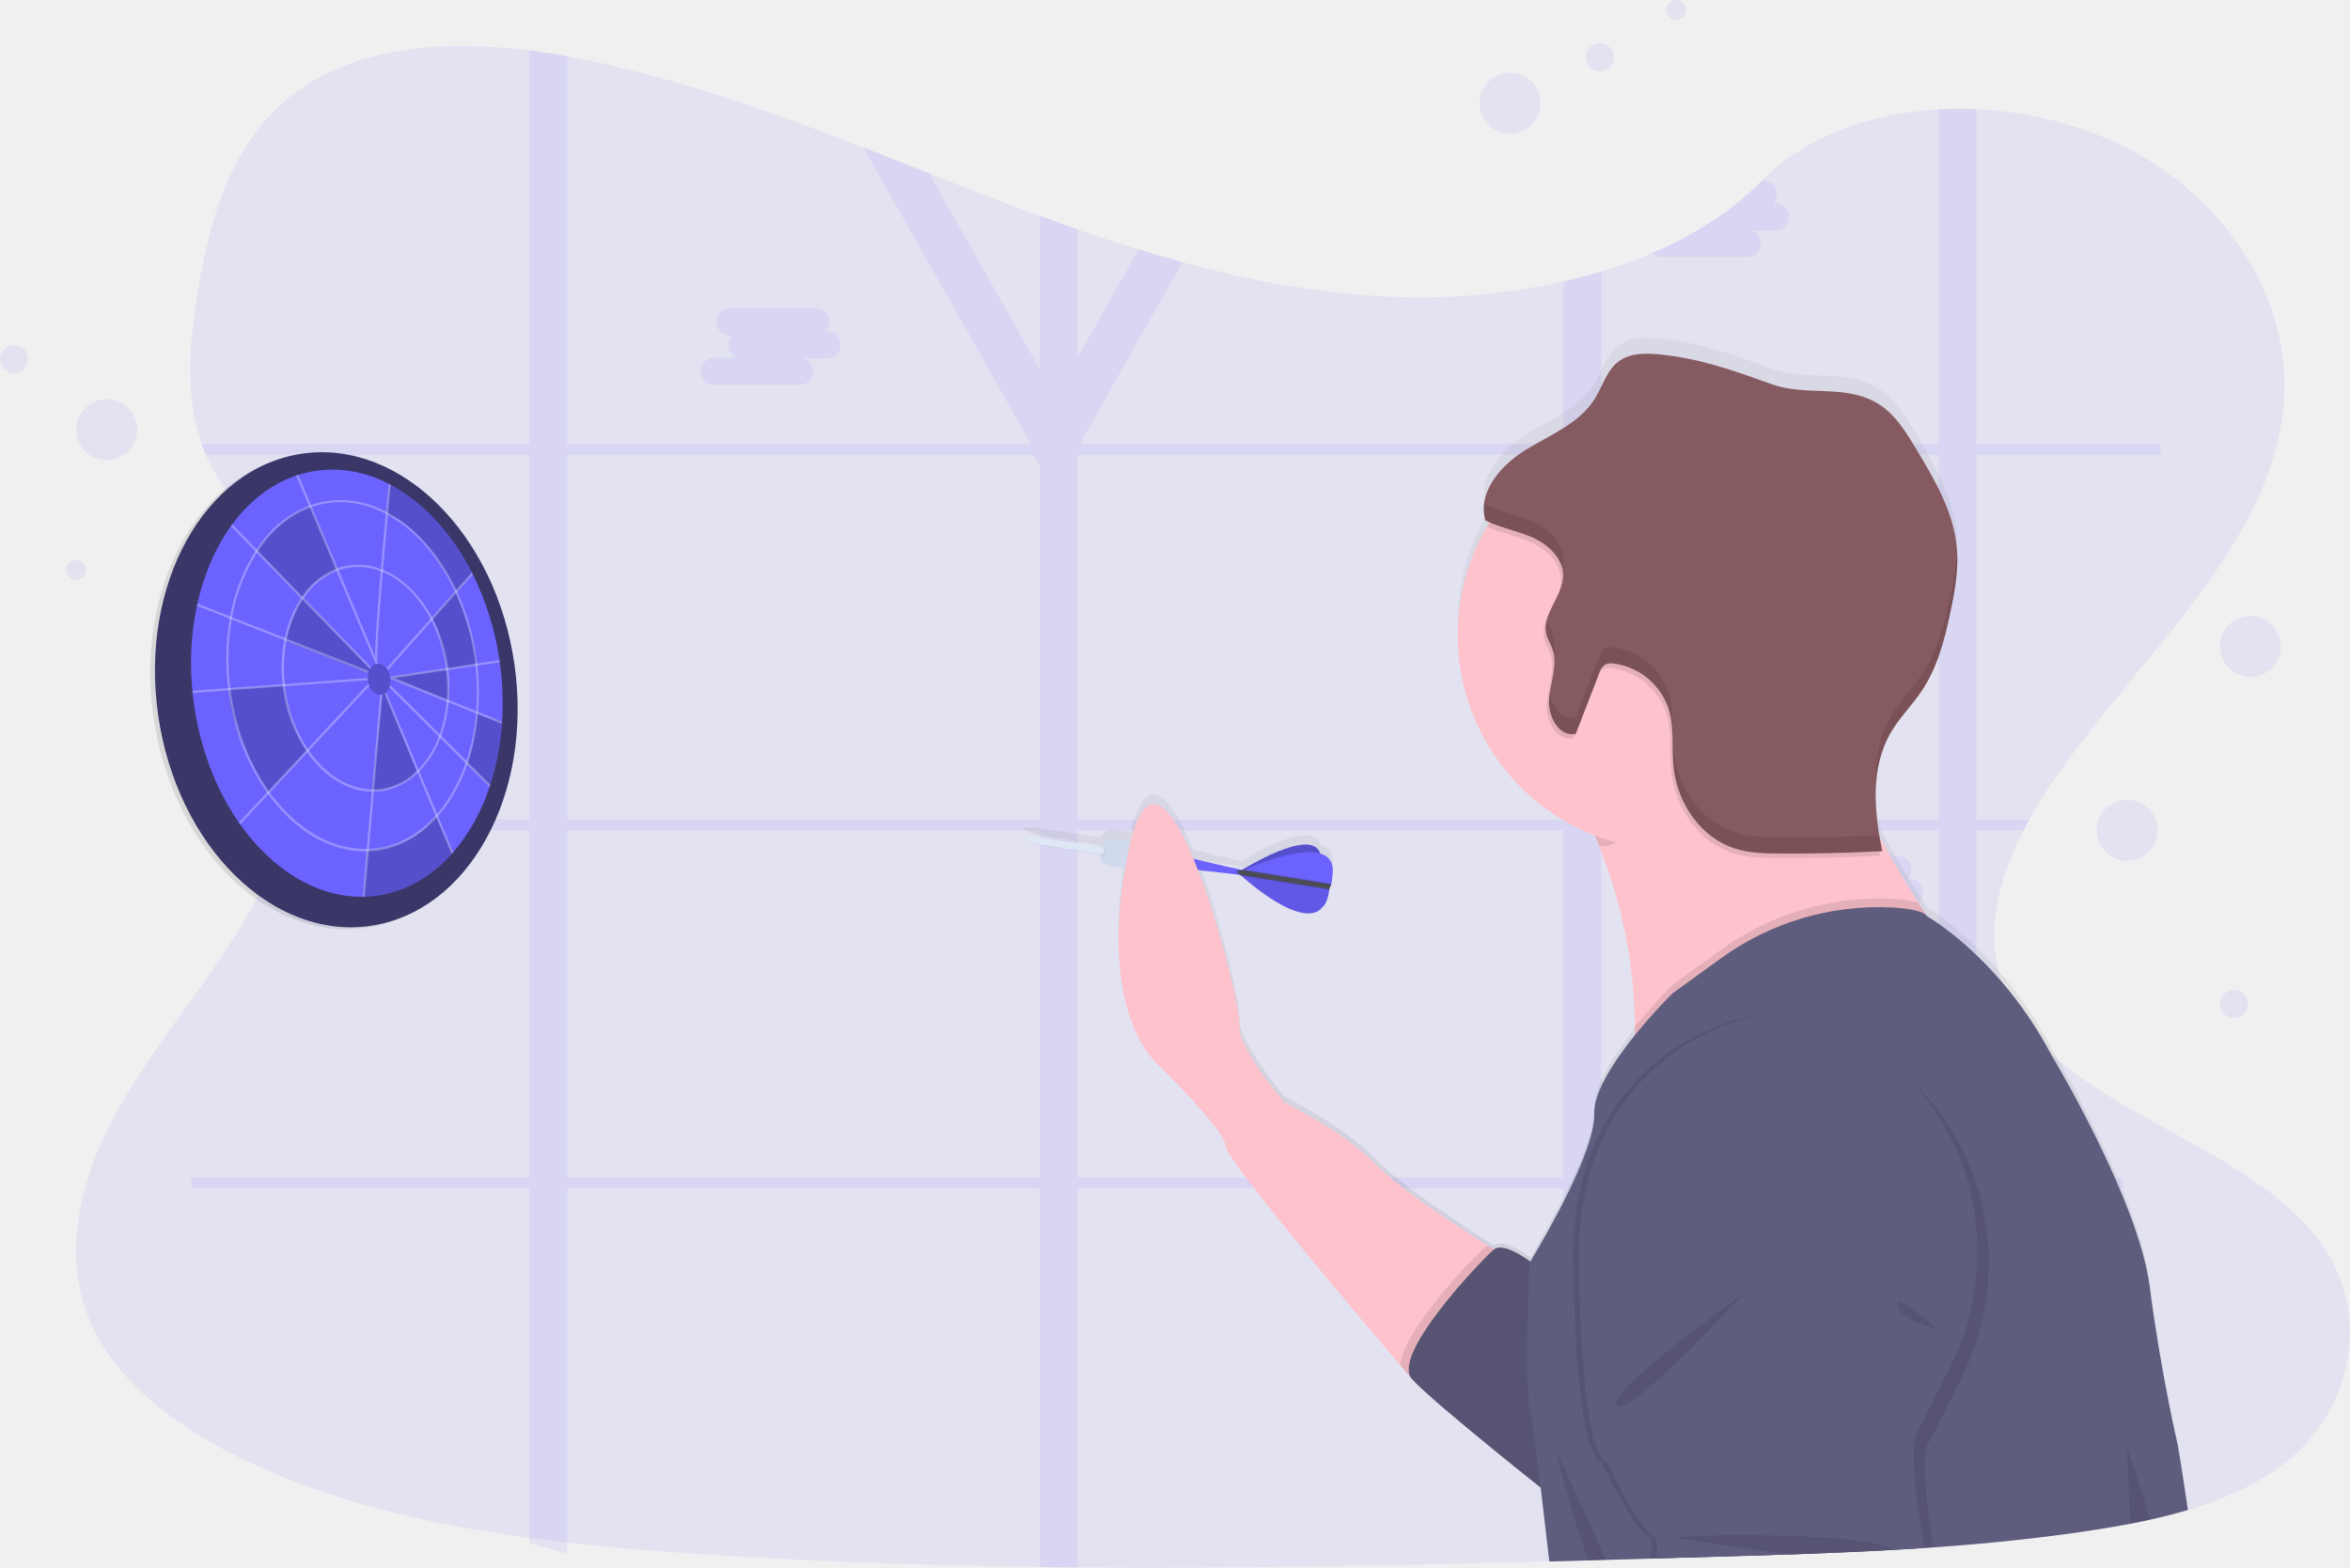
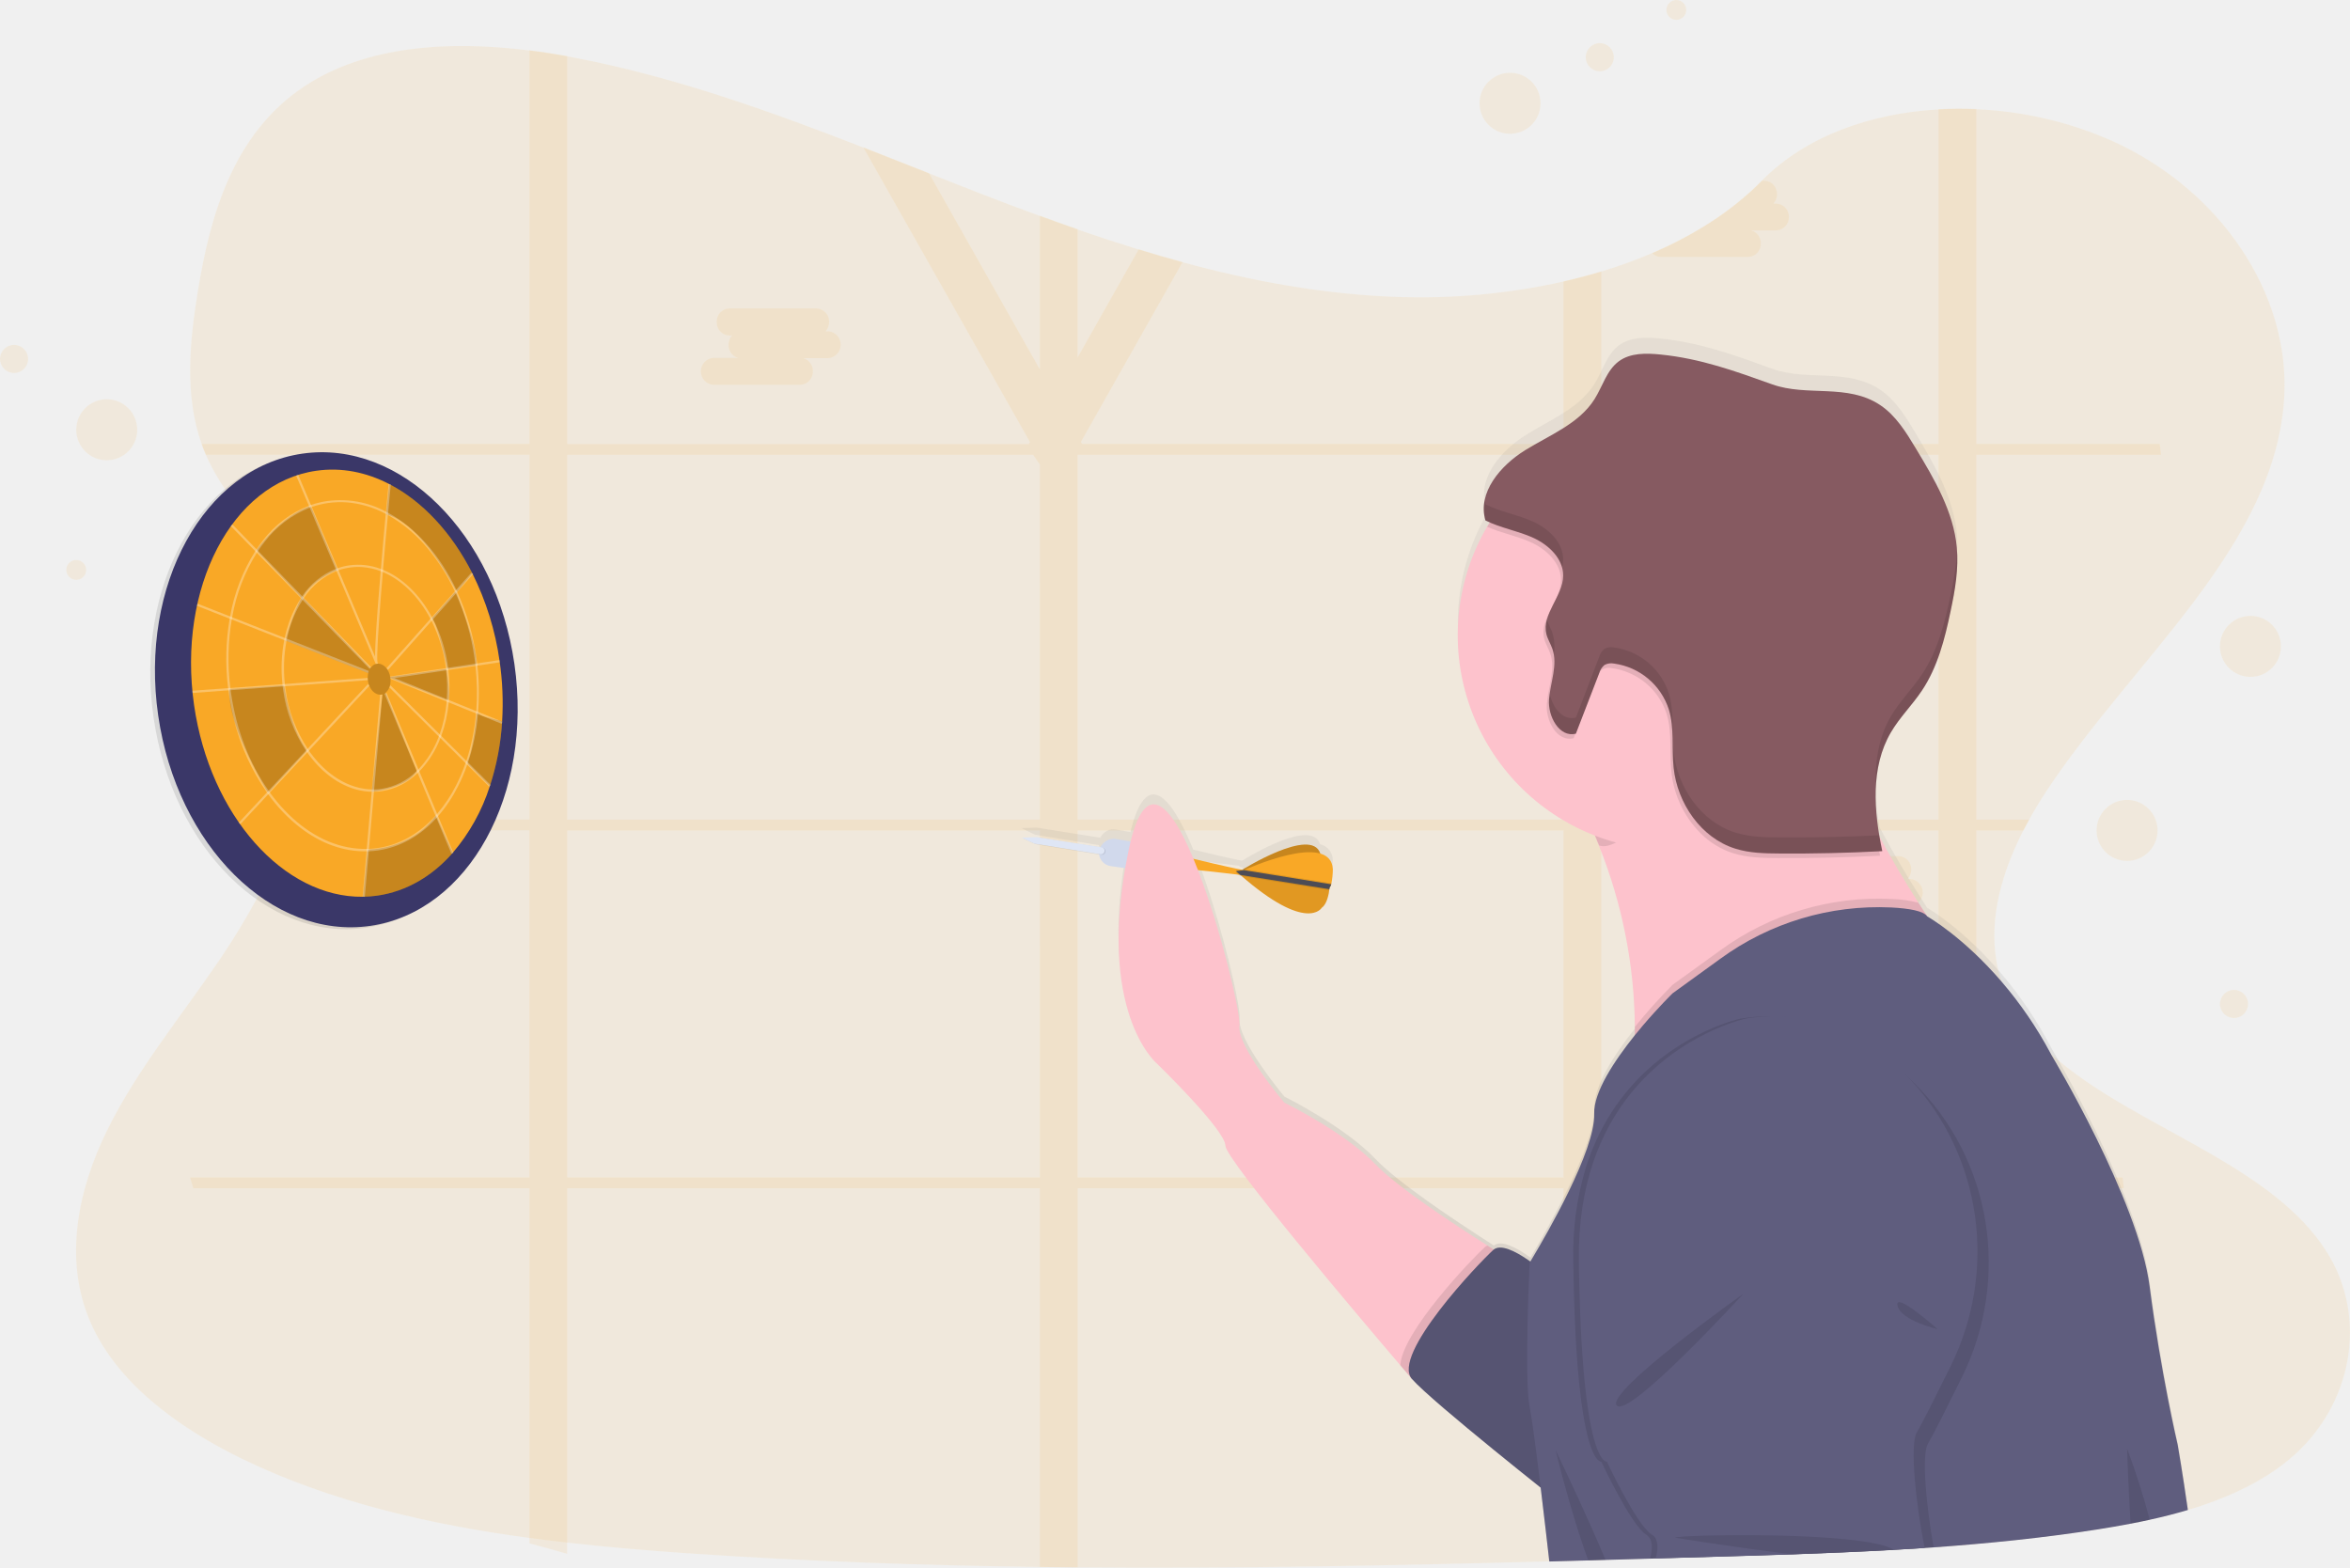
<svg xmlns="http://www.w3.org/2000/svg" id="5b47b5ee-1e8e-415c-b0a6-55d807c2d849" data-name="Layer 1" width="1043.39" height="696.02" viewBox="0 0 1043.39 696.02">
  <defs>
    <linearGradient id="4cef746e-0e8f-4707-9de6-a2d9a59d3521" x1="790.81" y1="795.21" x2="790.81" y2="252" gradientUnits="userSpaceOnUse">
      <stop offset="0" stop-color="gray" stop-opacity="0.25" />
      <stop offset="0.54" stop-color="gray" stop-opacity="0.12" />
      <stop offset="1" stop-color="gray" stop-opacity="0.1" />
    </linearGradient>
  </defs>
-   <path d="M1094.67,749.94c-11,9.12-24.28,15.62-38.62,20.43q-3.13,1.07-6.35,2c-5.54,1.65-11.21,3.08-16.93,4.33-2.82.63-5.66,1.21-8.5,1.75-4.83.93-9.68,1.76-14.5,2.52-17.89,2.81-35.9,4.89-54,6.47q-8.37.74-16.75,1.33l-2.23.16-4,.27-2.46.16c-3.74.25-7.48.47-11.21.68-14.95.84-29.92,1.45-44.89,2-11,.38-21.89.7-32.83,1l-22.25.65-5.75.17-2.52.07q-9.88.3-19.78.57l-1.86.05-5.8.17-11,.3-3.28.09-3,.08c-69.83,1.88-139.71,3.25-209.5,2.66q-8.38-.06-16.75-.18c-51.82-.67-103.58-2.48-155.25-6-18.16-1.24-36.44-2.74-54.62-4.81q-8.4-.95-16.75-2.07c-44.66-6-88.22-16.12-127.24-35-29.39-14.25-56.52-34.52-67.9-61.49-11.49-27.22-5.41-57.79,7.71-84.47s32.86-50.59,49.88-75.66c5.85-8.63,11.38-17.62,16.39-26.86.3-.56.61-1.13.9-1.69q3.85-7.23,7.26-14.64h0q3.24-7.06,6-14.26.83-2.15,1.59-4.29c.06-.16.12-.32.17-.48s.13-.36.19-.54a185.14,185.14,0,0,0,7.54-27.87l.24-1.32c.11-.63.22-1.25.32-1.88s.19-1.17.28-1.76h0a138,138,0,0,0,1.55-26.85c0-.33,0-.66,0-1A113.94,113.94,0,0,0,216.67,391h0c-.06-.39-.12-.77-.2-1.15a107.52,107.52,0,0,0-5.27-19.1c-.1-.27-.21-.55-.32-.83,0-.12-.09-.25-.14-.37-.75-1.91-1.55-3.8-2.43-5.69h0c-.14-.32-.3-.65-.45-1h0c-.29-.61-.58-1.22-.89-1.82h0q-2.11-4.31-4.7-8.51c-2-3.33-4.27-6.59-6.6-9.79l-.33-.45-.27-.38c-3.06-4.17-6.26-8.27-9.38-12.41-2.45-3.23-4.85-6.48-7.1-9.79l-.4-.6a99.75,99.75,0,0,1-7.28-12.53c-.42-.89-.83-1.78-1.21-2.68-.68-1.58-1.31-3.17-1.87-4.77-7.68-21.7-5.35-45.4-1.66-68,5.47-33.58,15.65-69.77,47.16-90.73,27.51-18.31,64.74-20.45,100-16,5.65.7,11.24,1.57,16.75,2.57l3,.57c44.6,8.55,86.78,23.69,128.44,39.9,9.73,3.79,19.44,7.64,29.14,11.47q11.37,4.49,22.75,8.93,13.15,5.12,26.5,10,8.34,3.06,16.75,6,13.49,4.69,27.16,8.91,9.68,3,19.46,5.65c31,8.44,62.8,14.29,95.35,15.42a291.28,291.28,0,0,0,73.81-6.84c5.65-1.28,11.25-2.75,16.75-4.41a218,218,0,0,0,22.6-8.19c18.61-8,35.34-18.56,48.58-32l.11-.11c19.61-19.89,48.36-30,78.48-31.69a164.14,164.14,0,0,1,16.75-.09,166.26,166.26,0,0,1,60.68,14.2c47.64,21.6,78.45,67.33,76.13,113-3.37,66.48-67.46,117.51-105.7,175.67-2.7,4.1-5.27,8.33-7.66,12.65-.88,1.58-1.72,3.17-2.54,4.77-9.42,18.4-15.08,38.27-12,57.36a61.25,61.25,0,0,0,2.44,9.91c.47,1.41,1,2.82,1.59,4.22,4.39,10.46,11.33,19.33,19.89,27.22a136,136,0,0,0,12.23,9.94c35.68,25.94,87.36,42.3,110.19,77.74C1130.06,686.56,1123,726.41,1094.67,749.94Z" transform="translate(-78.3 -101.99)" fill="#6c63ff" opacity="0.1" />
-   <path d="M955.79,624.76V470.67H976.7c.82-1.6,1.66-3.19,2.54-4.77H955.79v-162h82c-.18-1.59-.38-3.2-.58-4.77H955.79V150.38a164.14,164.14,0,0,0-16.75.09V299.1H789.27V222.49c-5.5,1.66-11.1,3.13-16.75,4.41v72.2H558.73l-.51-.91,45.14-79.87q-9.78-2.65-19.46-5.65l-27.16,48.05v-57q-8.41-2.92-16.75-6V266l-49.25-87.14c-9.7-3.83-19.41-7.68-29.14-11.47l74,130.85-.52.91H330.12V126.87c-5.51-1-11.1-1.87-16.75-2.57V299.1H167.83c.56,1.6,1.19,3.19,1.87,4.77H313.37v162H208.11c-.05.16-.11.32-.17.48q-.76,2.14-1.59,4.29h107V624.76H162.69q.7,2.38,1.45,4.77H313.37V787.21q8.4,2.22,16.75,4.64V629.53H540V797.69q8.37.12,16.75.18V629.53H772.52V795l11-.3,5.8-.17v-165H939V788.79q8.38-.6,16.75-1.33V629.53h65.5c-.18-1.59-.35-3.18-.52-4.77Zm-415.8,0H330.12V470.67H540Zm0-158.86H330.12v-162H537l3,4.33ZM772.52,624.76H556.74V470.67H772.52Zm0-158.86H556.74v-162H772.52ZM939,624.76H789.27V470.67H939Zm0-158.86H789.27v-162H939Z" transform="translate(-78.3 -101.99)" fill="#6c63ff" opacity="0.1" />
-   <path d="M872.57,198.26a5.78,5.78,0,0,1-5.54,6H855.85a5.92,5.92,0,0,1,4.24,5.8,5.78,5.78,0,0,1-5.54,6H815.71a5.29,5.29,0,0,1-3.84-1.68c18.61-8,35.34-18.56,48.58-32l.11-.11h1.22a5.33,5.33,0,0,1,3.91,1.75,6.26,6.26,0,0,1,0,8.38H867A5.78,5.78,0,0,1,872.57,198.26Z" transform="translate(-78.3 -101.99)" fill="#6c63ff" opacity="0.1" />
-   <path d="M446.14,249.1h-1.29a6.19,6.19,0,0,0,1.58-4.16h0a5.78,5.78,0,0,0-5.54-6H402.05a5.78,5.78,0,0,0-5.54,6h0a5.78,5.78,0,0,0,5.54,6h1.3a6.19,6.19,0,0,0-1.59,4.16,5.93,5.93,0,0,0,4.24,5.8H394.82a6,6,0,0,0,0,11.93h38.84a5.78,5.78,0,0,0,5.54-6A5.91,5.91,0,0,0,435,261h11.18a6,6,0,0,0,0-11.94Z" transform="translate(-78.3 -101.99)" fill="#6c63ff" opacity="0.1" />
-   <path d="M926.6,492.25h-1.3a6.14,6.14,0,0,0,1.58-4.16h0a5.78,5.78,0,0,0-5.54-6H882.5a5.79,5.79,0,0,0-5.54,6h0a5.79,5.79,0,0,0,5.54,6h1.3a6.18,6.18,0,0,0-1.58,4.16,5.9,5.9,0,0,0,4.24,5.79H875.28a6,6,0,0,0,0,11.94h38.84a5.79,5.79,0,0,0,5.54-6,5.91,5.91,0,0,0-4.24-5.79H926.6a6,6,0,0,0,0-11.94Z" transform="translate(-78.3 -101.99)" fill="#6c63ff" opacity="0.1" />
+   <path d="M1094.67,749.94c-11,9.12-24.28,15.62-38.62,20.43q-3.13,1.07-6.35,2c-5.54,1.65-11.21,3.08-16.93,4.33-2.82.63-5.66,1.21-8.5,1.75-4.83.93-9.68,1.76-14.5,2.52-17.89,2.81-35.9,4.89-54,6.47q-8.37.74-16.75,1.33l-2.23.16-4,.27-2.46.16c-3.74.25-7.48.47-11.21.68-14.95.84-29.92,1.45-44.89,2-11,.38-21.89.7-32.83,1l-22.25.65-5.75.17-2.52.07q-9.88.3-19.78.57l-1.86.05-5.8.17-11,.3-3.28.09-3,.08c-69.83,1.88-139.71,3.25-209.5,2.66q-8.38-.06-16.75-.18c-51.82-.67-103.58-2.48-155.25-6-18.16-1.24-36.44-2.74-54.62-4.81q-8.4-.95-16.75-2.07c-44.66-6-88.22-16.12-127.24-35-29.39-14.25-56.52-34.52-67.9-61.49-11.49-27.22-5.41-57.79,7.71-84.47s32.86-50.59,49.88-75.66c5.85-8.63,11.38-17.62,16.39-26.86.3-.56.61-1.13.9-1.69q3.85-7.23,7.26-14.64h0q3.24-7.06,6-14.26.83-2.15,1.59-4.29c.06-.16.12-.32.17-.48s.13-.36.19-.54a185.14,185.14,0,0,0,7.54-27.87l.24-1.32c.11-.63.22-1.25.32-1.88s.19-1.17.28-1.76h0a138,138,0,0,0,1.55-26.85c0-.33,0-.66,0-1A113.94,113.94,0,0,0,216.67,391h0c-.06-.39-.12-.77-.2-1.15a107.52,107.52,0,0,0-5.27-19.1c-.1-.27-.21-.55-.32-.83,0-.12-.09-.25-.14-.37-.75-1.91-1.55-3.8-2.43-5.69h0c-.14-.32-.3-.65-.45-1h0c-.29-.61-.58-1.22-.89-1.82h0q-2.11-4.31-4.7-8.51c-2-3.33-4.27-6.59-6.6-9.79l-.33-.45-.27-.38c-3.06-4.17-6.26-8.27-9.38-12.41-2.45-3.23-4.85-6.48-7.1-9.79l-.4-.6a99.75,99.75,0,0,1-7.28-12.53c-.42-.89-.83-1.78-1.21-2.68-.68-1.58-1.31-3.17-1.87-4.77-7.68-21.7-5.35-45.4-1.66-68,5.47-33.58,15.65-69.77,47.16-90.73,27.51-18.31,64.74-20.45,100-16,5.65.7,11.24,1.57,16.75,2.57l3,.57c44.6,8.55,86.78,23.69,128.44,39.9,9.73,3.79,19.44,7.64,29.14,11.47q11.37,4.49,22.75,8.93,13.15,5.12,26.5,10,8.34,3.06,16.75,6,13.49,4.69,27.16,8.91,9.68,3,19.46,5.65c31,8.44,62.8,14.29,95.35,15.42a291.28,291.28,0,0,0,73.81-6.84c5.65-1.28,11.25-2.75,16.75-4.41a218,218,0,0,0,22.6-8.19c18.61-8,35.34-18.56,48.58-32l.11-.11c19.61-19.89,48.36-30,78.48-31.69a164.14,164.14,0,0,1,16.75-.09,166.26,166.26,0,0,1,60.68,14.2c47.64,21.6,78.45,67.33,76.13,113-3.37,66.48-67.46,117.51-105.7,175.67-2.7,4.1-5.27,8.33-7.66,12.65-.88,1.58-1.72,3.17-2.54,4.77-9.42,18.4-15.08,38.27-12,57.36a61.25,61.25,0,0,0,2.44,9.91c.47,1.41,1,2.82,1.59,4.22,4.39,10.46,11.33,19.33,19.89,27.22a136,136,0,0,0,12.23,9.94c35.68,25.94,87.36,42.3,110.19,77.74C1130.06,686.56,1123,726.41,1094.67,749.94Z" transform="translate(-78.3 -101.99)" fill="#f9a826" opacity="0.1" />
+   <path d="M955.79,624.76V470.67H976.7c.82-1.6,1.66-3.19,2.54-4.77H955.79v-162h82c-.18-1.59-.38-3.2-.58-4.77H955.79V150.38a164.14,164.14,0,0,0-16.75.09V299.1H789.27V222.49c-5.5,1.66-11.1,3.13-16.75,4.41v72.2H558.73l-.51-.91,45.14-79.87q-9.78-2.65-19.46-5.65l-27.16,48.05v-57q-8.41-2.92-16.75-6V266l-49.25-87.14c-9.7-3.83-19.41-7.68-29.14-11.47l74,130.85-.52.91H330.12V126.87c-5.51-1-11.1-1.87-16.75-2.57V299.1H167.83c.56,1.6,1.19,3.19,1.87,4.77H313.37v162H208.11c-.05.16-.11.32-.17.48q-.76,2.14-1.59,4.29h107V624.76H162.69q.7,2.38,1.45,4.77H313.37V787.21q8.4,2.22,16.75,4.64V629.53H540V797.69q8.37.12,16.75.18V629.53H772.52V795l11-.3,5.8-.17v-165H939V788.79q8.38-.6,16.75-1.33V629.53h65.5c-.18-1.59-.35-3.18-.52-4.77Zm-415.8,0H330.12V470.67H540Zm0-158.86H330.12v-162H537l3,4.33ZM772.52,624.76H556.74V470.67H772.52Zm0-158.86H556.74v-162H772.52ZM939,624.76H789.27V470.67H939Zm0-158.86H789.27v-162H939Z" transform="translate(-78.3 -101.99)" fill="#f9a826" opacity="0.1" />
+   <path d="M872.57,198.26a5.78,5.78,0,0,1-5.54,6H855.85a5.92,5.92,0,0,1,4.24,5.8,5.78,5.78,0,0,1-5.54,6H815.71a5.29,5.29,0,0,1-3.84-1.68c18.61-8,35.34-18.56,48.58-32l.11-.11h1.22a5.33,5.33,0,0,1,3.91,1.75,6.26,6.26,0,0,1,0,8.38H867A5.78,5.78,0,0,1,872.57,198.26Z" transform="translate(-78.3 -101.99)" fill="#f9a826" opacity="0.1" />
+   <path d="M446.14,249.1h-1.29a6.19,6.19,0,0,0,1.58-4.16h0a5.78,5.78,0,0,0-5.54-6H402.05a5.78,5.78,0,0,0-5.54,6h0a5.78,5.78,0,0,0,5.54,6h1.3a6.19,6.19,0,0,0-1.59,4.16,5.93,5.93,0,0,0,4.24,5.8H394.82a6,6,0,0,0,0,11.93h38.84a5.78,5.78,0,0,0,5.54-6A5.91,5.91,0,0,0,435,261h11.18a6,6,0,0,0,0-11.94Z" transform="translate(-78.3 -101.99)" fill="#f9a826" opacity="0.1" />
+   <path d="M926.6,492.25h-1.3a6.14,6.14,0,0,0,1.58-4.16h0a5.78,5.78,0,0,0-5.54-6H882.5a5.79,5.79,0,0,0-5.54,6h0a5.79,5.79,0,0,0,5.54,6h1.3a6.18,6.18,0,0,0-1.58,4.16,5.9,5.9,0,0,0,4.24,5.79H875.28a6,6,0,0,0,0,11.94h38.84a5.79,5.79,0,0,0,5.54-6,5.91,5.91,0,0,0-4.24-5.79H926.6a6,6,0,0,0,0-11.94Z" transform="translate(-78.3 -101.99)" fill="#f9a826" opacity="0.1" />
  <ellipse cx="225.54" cy="409.09" rx="79.9" ry="105.91" transform="translate(-134.33 -65.65) rotate(-8.2)" opacity="0.1" />
  <ellipse cx="227.6" cy="408.24" rx="79.9" ry="105.91" transform="translate(-134.18 -65.37) rotate(-8.2)" fill="#3a3768" />
-   <path d="M301.25,422.17A114.05,114.05,0,0,1,295.79,451a85.53,85.53,0,0,1-16.48,29.63c-9,10.29-20.44,17.1-33.42,19a50.47,50.47,0,0,1-6.47.5c-35.1.48-67.88-36-74.95-85.07C157,363,181.25,316.35,218.71,311c11.15-1.61,22.2.61,32.43,5.91,14.73,7.6,27.76,21.58,36.88,39.64h0a126.76,126.76,0,0,1,12.11,39A129.4,129.4,0,0,1,301.25,422.17Z" transform="translate(-78.3 -101.99)" fill="#6c63ff" />
-   <path d="M248.18,409.4l-4.84,44.09s15.48-1.45,20-9.19l-14.27-35.64Z" transform="translate(-78.3 -101.99)" fill="#6c63ff" />
+   <path d="M301.25,422.17A114.05,114.05,0,0,1,295.79,451a85.53,85.53,0,0,1-16.48,29.63c-9,10.29-20.44,17.1-33.42,19a50.47,50.47,0,0,1-6.47.5c-35.1.48-67.88-36-74.95-85.07C157,363,181.25,316.35,218.71,311c11.15-1.61,22.2.61,32.43,5.91,14.73,7.6,27.76,21.58,36.88,39.64h0a126.76,126.76,0,0,1,12.11,39A129.4,129.4,0,0,1,301.25,422.17Z" transform="translate(-78.3 -101.99)" fill="#f9a826" />
+   <path d="M248.18,409.4l-4.84,44.09s15.48-1.45,20-9.19l-14.27-35.64Z" transform="translate(-78.3 -101.99)" fill="#f9a826" />
  <path d="M248.18,409.4l-4.84,44.09s15.48-1.45,20-9.19l-14.27-35.64Z" transform="translate(-78.3 -101.99)" opacity="0.2" />
  <path d="M180.07,407.93l24.35-1.64s2.53,18.5,10.22,28.91L197.35,454S179.42,425.43,180.07,407.93Z" transform="translate(-78.3 -101.99)" opacity="0.2" />
  <rect x="171.26" y="436.31" width="84.22" height="1" transform="translate(-329.9 192.93) rotate(-47)" fill="#fff" opacity="0.3" />
  <polygon points="85.49 307.66 85.41 306.66 165.29 300.84 165.37 301.83 85.49 307.66" fill="#fff" opacity="0.3" />
  <path d="M288,356.51h0l-6.91,8.38c-17.09-32.71-31.35-34.55-31.35-34.55l1.38-13.48C265.87,324.47,278.9,338.45,288,356.51Z" transform="translate(-78.3 -101.99)" opacity="0.2" />
  <path d="M212.41,366.9l31.54,33-2.21.93-36.68-14.42S208,374.68,212.41,366.9Z" transform="translate(-78.3 -101.99)" opacity="0.2" />
  <rect x="203.38" y="344.53" width="1" height="81.76" transform="translate(-307.7 332.24) rotate(-68.55)" fill="#fff" opacity="0.3" />
  <path d="M250.79,402.64,276.51,399s1.81,10.64.85,13.75a2.33,2.33,0,0,1-.11.28Z" transform="translate(-78.3 -101.99)" opacity="0.2" />
  <path d="M192.14,346.34s10.75-15.53,24.14-19.65L228.12,355s-11.54,4.27-15.58,12.79Z" transform="translate(-78.3 -101.99)" opacity="0.2" />
  <path d="M246.43,397.3l-.86-.11c-.19,0-.4-.06-.54-.66l-35.25-83.4.92-.39,34.11,80.72c0-4.49.54-14.49,2.41-36.78,1.65-19.68,3.57-39.58,3.59-39.78l1,.1c-2.86,29.61-6.68,74-5.92,79Z" transform="translate(-78.3 -101.99)" fill="#fff" opacity="0.3" />
  <rect x="211.45" y="322.63" width="1" height="88.47" transform="translate(-274.03 149.51) rotate(-44.18)" fill="#fff" opacity="0.3" />
  <path d="M269.87,376.67l10.77-12.2s10.23,25.23,9.08,32.73L276.93,399S272.33,377.35,269.87,376.67Z" transform="translate(-78.3 -101.99)" opacity="0.2" />
  <rect x="240.61" y="377.3" width="56.97" height="1" transform="translate(-270.38 226.16) rotate(-48.39)" fill="#fff" opacity="0.3" />
  <path d="M277.4,399.45l-.06-.53c0-.16,0-.31-.07-.46s0-.41-.08-.62a66.13,66.13,0,0,0-6.62-20.95c-.11-.21-.22-.42-.34-.63a2.19,2.19,0,0,0-.16-.3c-5.38-10-13.1-17.47-21.71-21-.32-.14-.64-.26-1-.38a28.24,28.24,0,0,0-14-1.59,26.65,26.65,0,0,0-5.16,1.27,2.43,2.43,0,0,0-.38.13l-.57.21a32.77,32.77,0,0,0-14.78,12.12l-.11.16-.29.43h0a2.2,2.2,0,0,0-.17.25c-.42.63-.83,1.27-1.22,1.94s-.74,1.28-1.09,2a53.16,53.16,0,0,0-4.9,13.74c-.08.33-.15.67-.21,1a65.62,65.62,0,0,0-.78,19.52l.06.59c0,.13,0,.27.05.4.07.55.14,1.1.22,1.65a64.41,64.41,0,0,0,10.1,26.82c.06.1.13.19.2.29s.25.37.39.55c.34.5.69,1,1.06,1.46,7,9.31,16.37,15.24,26.19,15.94.43,0,.87.05,1.31.06h1a26.2,26.2,0,0,0,3.52-.27,29.08,29.08,0,0,0,15.89-8c.26-.24.52-.49.77-.75a43.42,43.42,0,0,0,9.35-14.74c.14-.34.27-.68.4-1a59.44,59.44,0,0,0,3.34-14.88l.09-1.05A67.71,67.71,0,0,0,277.4,399.45ZM273.49,428c-.12.35-.25.7-.38,1a42.78,42.78,0,0,1-9,14.51c-.25.26-.5.52-.76.76a28.15,28.15,0,0,1-15.62,7.94,24.31,24.31,0,0,1-3.29.26h-1c-10.27-.21-20.11-6.4-27.34-16.32l-.62-.87c-.2-.28-.39-.56-.57-.85a63.29,63.29,0,0,1-9.81-26.22c-.08-.53-.15-1.06-.21-1.58,0-.34-.08-.67-.11-1a64.63,64.63,0,0,1,.73-19.07c.06-.34.12-.67.2-1a52.07,52.07,0,0,1,4.85-13.65l.66-1.21c.47-.83,1-1.64,1.47-2.41.15-.23.3-.46.46-.68a1.63,1.63,0,0,1,.11-.17,31.91,31.91,0,0,1,14.46-11.93l.94-.35h0a26.55,26.55,0,0,1,10.55-1.39,28.69,28.69,0,0,1,8.11,1.82l1,.39c8.38,3.52,15.87,10.92,21.09,20.75.17.31.33.63.49.95A65.5,65.5,0,0,1,276.2,398l.09.61h0c0,.12,0,.25,0,.37s.05.41.07.62a66,66,0,0,1,.31,12.83c0,.11,0,.22,0,.32l-.06.73h0A57.91,57.91,0,0,1,273.49,428Z" transform="translate(-78.3 -101.99)" fill="#fff" opacity="0.3" />
  <path d="M301.25,422.17A114.05,114.05,0,0,1,295.79,451l-10.27-10.39c2.8-4.22,4.52-22.4,4.52-22.4l.59.41C291.15,419.73,296.83,421.18,301.25,422.17Z" transform="translate(-78.3 -101.99)" opacity="0.2" />
  <rect x="273.08" y="397.4" width="1" height="62.76" transform="translate(-301.65 218.32) rotate(-45.15)" fill="#fff" opacity="0.3" />
  <polygon points="222.71 321.35 171.41 300.61 221.75 293.04 221.9 294.03 175.18 301.05 223.08 320.42 222.71 321.35" fill="#fff" opacity="0.3" />
  <path d="M279.31,480.67c-9,10.29-20.44,17.1-33.42,19a50.47,50.47,0,0,1-6.47.5l2.1-21s19.23.29,30.37-15.23Z" transform="translate(-78.3 -101.99)" opacity="0.2" />
  <rect x="263.8" y="406.81" width="1" height="77.01" transform="translate(-229.72 34.56) rotate(-22.71)" fill="#fff" opacity="0.3" />
  <rect x="198.63" y="454.76" width="90.1" height="1" transform="translate(-309.25 556.67) rotate(-85.04)" fill="#fff" opacity="0.3" />
  <path d="M290.3,397.51c0-.33-.07-.66-.12-1-.09-.82-.2-1.64-.32-2.46a106.11,106.11,0,0,0-8.55-29.27l0-.09-.42-.89c-7.33-15.45-18.05-27.51-30.24-34.13-.24-.14-.49-.27-.74-.4l-.21-.11a42.84,42.84,0,0,0-26-4.75,40,40,0,0,0-7.31,1.77l-.94.34h0a47.36,47.36,0,0,0-20.37,15.35q-1.5,1.89-2.87,3.94c-.19.28-.38.56-.56.85a80.42,80.42,0,0,0-11.19,29c-.07.33-.13.66-.18,1a104.88,104.88,0,0,0-.71,30.82c0,.33.08.66.13,1s.12.95.19,1.43c.11.77.23,1.55.36,2.31,0,0,0,0,0,.07.49,3,1.1,5.91,1.82,8.77a.29.29,0,0,0,0,.09,97,97,0,0,0,14.74,32.69c.19.28.38.55.59.83a77.44,77.44,0,0,0,6.4,7.71c1.34,1.42,2.72,2.75,4.12,4,9.07,8.13,19.2,12.75,29.47,13.48,1.2.08,2.41.11,3.61.08h.42a5.68,5.68,0,0,0,.59,0,38.53,38.53,0,0,0,4-.36c9.84-1.42,18.75-6.38,26-14.35.09-.09.17-.19.25-.28l.49-.54a64,64,0,0,0,8.87-13.22,77.16,77.16,0,0,0,4.08-9.53,5.52,5.52,0,0,0,.18-.53,5.52,5.52,0,0,0,.18-.53,91.59,91.59,0,0,0,4.44-21.45c0-.16,0-.31.05-.47s0-.38.05-.57q.31-4.08.32-8.25A109.44,109.44,0,0,0,290.3,397.51Zm-.69,21.22a90.45,90.45,0,0,1-4.26,21.06q-.17.52-.36,1a76.57,76.57,0,0,1-4.18,9.86,62.92,62.92,0,0,1-8.42,12.64c-.23.28-.48.56-.73.83-7.2,8-16,13-25.76,14.39q-1.89.27-3.78.36l-1,0c-11.39.24-22.77-4.47-32.81-13.59-1.27-1.15-2.52-2.38-3.75-3.67a78.67,78.67,0,0,1-6.44-7.76l-.29-.42-.3-.42c-8.49-12-14.3-27-16.65-43.33-.07-.45-.13-.9-.19-1.35,0-.17,0-.34-.07-.52s0-.31-.05-.47a104,104,0,0,1,.65-30.38l.18-1a79.39,79.39,0,0,1,11-28.64q.15-.25.33-.51c.07-.12.15-.24.23-.35.88-1.33,1.81-2.61,2.77-3.83a46.48,46.48,0,0,1,20.16-15.26l.67-.24.28-.1a38.87,38.87,0,0,1,7.06-1.7,39.55,39.55,0,0,1,8.34-.3,43.84,43.84,0,0,1,17.38,5.13l.2.1.75.41a63.73,63.73,0,0,1,18,15.27,87,87,0,0,1,11.66,18.6c.05.09.09.19.13.28l.33.7h0a105.64,105.64,0,0,1,8.28,28.6c.12.82.23,1.63.33,2.45,0,.2,0,.39.07.59s0,.27,0,.41a105.92,105.92,0,0,1,.39,20Q289.67,418.2,289.61,418.73Z" transform="translate(-78.3 -101.99)" fill="#fff" opacity="0.3" />
-   <ellipse cx="246.62" cy="403.54" rx="5.03" ry="6.92" transform="translate(-133.32 -62.7) rotate(-8.2)" fill="#6c63ff" />
+   <ellipse cx="246.62" cy="403.54" rx="5.03" ry="6.92" transform="translate(-133.32 -62.7) rotate(-8.2)" fill="#f9a826" />
  <ellipse cx="246.62" cy="403.54" rx="5.03" ry="6.92" transform="translate(-133.32 -62.7) rotate(-8.2)" opacity="0.2" />
-   <circle cx="670.45" cy="45.86" r="13.54" fill="#6c63ff" opacity="0.1" />
-   <circle cx="47.39" cy="190.8" r="13.54" fill="#6c63ff" opacity="0.1" />
-   <circle cx="999.19" cy="286.97" r="13.54" fill="#6c63ff" opacity="0.1" />
-   <circle cx="944.41" cy="368.68" r="13.54" fill="#6c63ff" opacity="0.1" />
-   <circle cx="710.3" cy="25.4" r="6.24" fill="#6c63ff" opacity="0.1" />
-   <circle cx="6.24" cy="159.36" r="6.24" fill="#6c63ff" opacity="0.1" />
-   <circle cx="991.89" cy="445.73" r="6.24" fill="#6c63ff" opacity="0.1" />
-   <circle cx="744.28" cy="4.41" r="4.41" fill="#6c63ff" opacity="0.1" />
-   <circle cx="33.85" cy="253.03" r="4.41" fill="#6c63ff" opacity="0.1" />
+   <circle cx="670.45" cy="45.86" r="13.54" fill="#f9a826" opacity="0.1" />
+   <circle cx="47.39" cy="190.8" r="13.54" fill="#f9a826" opacity="0.1" />
+   <circle cx="999.19" cy="286.97" r="13.54" fill="#f9a826" opacity="0.1" />
+   <circle cx="944.41" cy="368.68" r="13.54" fill="#f9a826" opacity="0.1" />
+   <circle cx="710.3" cy="25.4" r="6.24" fill="#f9a826" opacity="0.1" />
+   <circle cx="6.24" cy="159.36" r="6.24" fill="#f9a826" opacity="0.1" />
+   <circle cx="991.89" cy="445.73" r="6.24" fill="#f9a826" opacity="0.1" />
+   <circle cx="744.28" cy="4.41" r="4.41" fill="#f9a826" opacity="0.1" />
+   <circle cx="33.85" cy="253.03" r="4.41" fill="#f9a826" opacity="0.1" />
  <path d="M1045.21,742.79s-7.48-32.17-12.46-71.28-43.59-104.1-43.59-104.1c-.17-.33-.35-.67-.53-1a177.52,177.52,0,0,0-21.48-31.85c-17-20.07-32.42-29.09-33.19-29.53h0c-1.22-1.86-2.53-3.91-3.91-6.1-5.18-8.19-11.34-18.49-17.22-29.61,0-.26-.09-.51-.14-.77h0c-2.62-15.84-2.72-32.5,5.16-46.18,3.89-6.75,9.5-12.31,13.78-18.81,7-10.6,10.18-23.25,12.75-35.73,1.81-8.73,3.37-17.63,2.91-26.52,0-.14,0-.27,0-.4v0c0-.62-.08-1.24-.14-1.86-1.47-16.12-9.92-30.6-18.16-44.47-4.34-7.3-8.9-14.83-15.89-19.55-14.54-9.81-32.36-3.67-47.9-9.29-16.51-6-31.6-11.59-49.57-13.43-6.37-.65-13.37-.81-18.53,3-5.42,4-7.22,11.3-10.82,17.07-6.87,11-19.83,16-30.77,22.92-8.31,5.21-16.28,13.54-18,22.71,0,0,0-.05,0-.08a20.22,20.22,0,0,0-.32,3c0,.06,0,.13,0,.19v.3a18.17,18.17,0,0,0,.74,5.47c.62.32,1.25.6,1.89.88-.4.65-.8,1.3-1.18,2l-.84,1.49A97.36,97.36,0,0,0,786.41,468.7h0c.59,1.44,1.2,2.93,1.8,4.47a226.44,226.44,0,0,1,16,81.58h0c0,.26,0,.52,0,.78,0,1,0,2,0,3.05h0c-9,11.4-18.33,25.54-18,35.32.54,16.38-21.3,54.49-27.19,64.45l-1.18,2h0c-5.88-4.26-12.87-8.09-16.26-5.4l-2.84-1.82c-14.36-9.22-40-26.3-49.67-36.51-13.7-14.51-40.48-27.76-40.48-27.76s-21.17-25.24-19.92-34.7c.62-4.71-7.88-42.31-18.41-69.9,7.69.81,15.59,1.78,18,2.08l.59.52.83.13c29.11,25.58,35.48,14.18,35.48,14.18,2.38-1.61,3.19-6.46,3.42-8.32,0-.18,0-.32,0-.44l.15,0c0-.15,0-.27,0-.37a2.68,2.68,0,0,0,.16-.34l.07-.13.05-.1c0-.08.07-.17.11-.26a4.63,4.63,0,0,0,.39-1l-.08,0a37.45,37.45,0,0,0,.61-6.34,7.2,7.2,0,0,0-5.64-7.06c0-.05,0-.1-.05-.16-3.78-11.24-31.27,5.43-34.31,7.32l-.74.08c-5.51-1.1-14-3.11-21.19-4.85-9.75-23.72-20.81-37-27.9-7.81l-6.52-1.12a6,6,0,0,0-4.66,1.1,7.91,7.91,0,0,0-2.23,2.54l-28.29-4.48-6.67.23,5.65,2.73.42.2,28.29,4.61a6.13,6.13,0,0,0,5.25,5.29l6.35.92c-11.34,66.19,14,87.79,14,87.79s30.51,29.92,30.51,37c0,6,59.56,77.27,77.66,98.78,3.24,3.86,5.16,6.12,5.16,6.12,7.11,8.17,41.3,36.08,57.21,48.94h0c1.56,13,3,26,3.83,33.13l3-.08,14.23-.39,7.66-.23q9.9-.27,19.78-.57l2.52-.07,5.75-.18q11.13-.32,22.25-.66c10.94-.33,21.88-.65,32.83-1,15-.53,29.94-1.14,44.89-2,3.73-.21,7.47-.43,11.21-.68l2.46-.17,4-.27c24.46-1.73,48.82-4.22,73-8.06,4.82-.77,9.67-1.61,14.5-2.56,2.84-.54,5.68-1.13,8.5-1.77,5.72-1.27,11.39-2.72,16.93-4.39C1047.32,755.19,1045.21,742.79,1045.21,742.79Z" transform="translate(-78.3 -101.99)" fill="url(#4cef746e-0e8f-4707-9de6-a2d9a59d3521)" />
-   <path d="M632.76,490.57l-3.72-.13s-25.23-3.13-33.31-3.32a5.58,5.58,0,0,0-2.43.19l1.79-7.22,2.19.54c7.69,1.9,33.18,8.14,37.28,8.28C639.41,489.07,632.76,490.57,632.76,490.57Z" transform="translate(-78.3 -101.99)" fill="#6c63ff" />
-   <path d="M629.83,488.17s30.6-19.14,34.6-7.39S658,494.26,658,494.26Z" transform="translate(-78.3 -101.99)" fill="#6c63ff" />
+   <path d="M632.76,490.57l-3.72-.13s-25.23-3.13-33.31-3.32a5.58,5.58,0,0,0-2.43.19l1.79-7.22,2.19.54c7.69,1.9,33.18,8.14,37.28,8.28C639.41,489.07,632.76,490.57,632.76,490.57Z" transform="translate(-78.3 -101.99)" fill="#f9a826" />
+   <path d="M629.83,488.17s30.6-19.14,34.6-7.39S658,494.26,658,494.26Z" transform="translate(-78.3 -101.99)" fill="#f9a826" />
  <path d="M629.83,488.17s30.6-19.14,34.6-7.39S658,494.26,658,494.26Z" transform="translate(-78.3 -101.99)" opacity="0.2" />
-   <path d="M665.15,505S658.7,516.42,629,490.44l.41-.53,1.23-1.59s38.44-17.67,39.44-.41a33.31,33.31,0,0,1-.72,6.68,3.46,3.46,0,0,1-.61,1.32l-.14.13s0,.27-.08.73C668.34,498.61,667.53,503.39,665.15,505Z" transform="translate(-78.3 -101.99)" fill="#6c63ff" />
+   <path d="M665.15,505S658.7,516.42,629,490.44l.41-.53,1.23-1.59s38.44-17.67,39.44-.41a33.31,33.31,0,0,1-.72,6.68,3.46,3.46,0,0,1-.61,1.32l-.14.13s0,.27-.08.73C668.34,498.61,667.53,503.39,665.15,505Z" transform="translate(-78.3 -101.99)" fill="#f9a826" />
  <path d="M665.15,505S658.7,516.42,629,490.44l.41-.53.69-.71,38.65,6.71-.14.13s0,.27-.08.73C668.34,498.61,667.53,503.39,665.15,505Z" transform="translate(-78.3 -101.99)" opacity="0.1" />
  <path d="M668.77,496.36,629.23,490l-2-1.7,3.62-.42,38.71,6.27a2.87,2.87,0,0,1-.74,1.45S668.83,495.9,668.77,496.36Z" transform="translate(-78.3 -101.99)" opacity="0.1" />
  <path d="M668.38,497.18l-39.54-6.33-2-1.69,3.61-.43L669.2,495a2.79,2.79,0,0,1-.75,1.45S668.44,496.73,668.38,497.18Z" transform="translate(-78.3 -101.99)" opacity="0.1" />
  <path d="M668.57,496.77,629,490.44l-2-1.69,3.61-.43,38.72,6.27a3,3,0,0,1-.75,1.45S668.63,496.31,668.57,496.77Z" transform="translate(-78.3 -101.99)" fill="#4c4c56" />
  <path d="M595.73,487.12a5.58,5.58,0,0,0-2.43.19l1.79-7.22,2.19.54A27,27,0,0,1,595.73,487.12Z" transform="translate(-78.3 -101.99)" opacity="0.1" />
  <path d="M596,478.24l-22.21-3.76a6.05,6.05,0,0,0-4.66,1.09,6.29,6.29,0,0,0-2.87,5.5,6.08,6.08,0,0,0,5.29,5.47l22.27,3.16S597.84,479.89,596,478.24Z" transform="translate(-78.3 -101.99)" fill="#d1d9ec" />
  <path d="M532.33,474.08l6.68-.24,28.79,4.51a1.59,1.59,0,0,1,1.32,1.87h0a1.59,1.59,0,0,1-1.81,1.26L538,476.77Z" transform="translate(-78.3 -101.99)" opacity="0.1" />
  <path d="M531.92,473.88l6.67-.23,28.8,4.5A1.59,1.59,0,0,1,568.7,480h0a1.59,1.59,0,0,1-1.8,1.27l-29.32-4.72Z" transform="translate(-78.3 -101.99)" fill="#dfe6f5" />
  <path d="M748.79,661.28,705.2,714.21s-1.92-2.23-5.16-6.05c-18.1-21.23-77.66-91.54-77.66-97.5,0-7-30.51-36.56-30.51-36.56s-27.4-23-12.46-94.68,50.44,68.52,49.2,77.86,19.92,34.25,19.92,34.25,26.78,13.08,40.48,27.4c9.64,10.08,35.31,26.94,49.67,36C744.74,658.81,748.79,661.28,748.79,661.28Z" transform="translate(-78.3 -101.99)" fill="#fdc2cc" />
  <path d="M748.79,661.28,705.2,714.21s-1.92-2.23-5.16-6.05c.7-14.82,32-47.52,37.54-52.49a4,4,0,0,1,1.1-.7C744.74,658.81,748.79,661.28,748.79,661.28Z" transform="translate(-78.3 -101.99)" opacity="0.1" />
  <path d="M767.47,670s-19.93-18.68-26.15-13.07-45.46,46.7-36.12,57.29S770.58,769,770.58,769Z" transform="translate(-78.3 -101.99)" fill="#5f5d7e" />
  <path d="M767.47,670s-19.93-18.68-26.15-13.07-45.46,46.7-36.12,57.29S770.58,769,770.58,769Z" transform="translate(-78.3 -101.99)" opacity="0.1" />
  <path d="M942.45,521.17S923,539.94,898.64,560.3l-.92.76-1.42,1.18h0c-38.86,32.14-88.94,66.82-94.1,37.14a41.27,41.27,0,0,1-.07-11.69c.06-.57.14-1.16.22-1.76s.16-1.16.22-1.73a196.11,196.11,0,0,0,1.61-22.55c0-1.27,0-2.53,0-3.78a221,221,0,0,0-16-80.53c-.6-1.52-1.21-3-1.8-4.41h0c-8-19.08-15.83-30.22-15.83-30.22s11.57-7,27.61-16c5.89-3.28,12.37-6.81,19.11-10.35,37-19.4,81.49-38.8,75.33-16-2.91,10.79-.21,25.11,5.15,40.1.3.83.6,1.64.91,2.46a246.42,246.42,0,0,0,12,26.49l.3.58c6.43,12.32,13.36,23.83,19.1,32.78,1.38,2.16,2.69,4.18,3.91,6C939,516.47,942.45,521.17,942.45,521.17Z" transform="translate(-78.3 -101.99)" fill="#fdc2cc" />
  <path d="M898.69,442.92c-.29.43-.6.86-.91,1.28-9.34,12.7-20.15,20.26-33,24.52-8.86,2.95-18.72,4.34-29.77,4.78-2.75.1-5.56.15-8.46.15a169.19,169.19,0,0,1-20-1.15c-3.49-.55-7.14,1.8-10.67,3.52-2.63,1.27-5.2,2.2-7.6,1.32-.6-1.52-1.21-3-1.8-4.41h0c-8-19.08-15.83-30.22-15.83-30.22s11.57-7,27.61-16c5.89-3.28,12.37-6.81,19.11-10.35,37-19.4,81.49-38.8,75.33-16-2.91,10.79-.21,25.11,5.15,40.1C898.08,441.29,898.38,442.1,898.69,442.92Z" transform="translate(-78.3 -101.99)" opacity="0.1" />
  <path d="M916.3,384c0,1.46,0,2.9-.1,4.34a95.37,95.37,0,0,1-75.92,89.08,96,96,0,0,1-34.48.77,91.46,91.46,0,0,1-10-2.14,93.92,93.92,0,0,1-9.4-3.09h0a95.46,95.46,0,0,1-48.71-135.6l.84-1.47A95.4,95.4,0,0,1,916.3,384Z" transform="translate(-78.3 -101.99)" fill="#fdc2cc" />
  <path d="M942.45,521.17S791.13,667.5,802.34,585.93a202.11,202.11,0,0,0,1.86-28.06,246.86,246.86,0,0,1,16.71-18.64l21.26-15.37a119.06,119.06,0,0,1,75.76-22.76,55,55,0,0,1,12.12,1.67C937.18,513.94,942.45,521.17,942.45,521.17Z" transform="translate(-78.3 -101.99)" opacity="0.1" />
  <path d="M1049.7,772.39c-5.54,1.65-11.21,3.08-16.93,4.33-2.82.63-5.66,1.21-8.5,1.75-4.83.93-9.68,1.76-14.5,2.52-24.14,3.79-48.5,6.25-73,8l-4,.27-2.46.16c-3.74.25-7.48.47-11.21.68-14.95.84-29.92,1.45-44.89,2-11,.38-21.89.7-32.83,1l-22.25.65-5.75.17-2.52.07q-9.88.3-19.78.57l-7.66.22-14.23.39-3,.08c-.8-7.06-2.27-19.89-3.83-32.7h0l-.36-3c-1.72-14.13-3.5-27.7-4.53-32.84-2.49-12.45,0-64.14,0-64.14l.27-.43h0l1.18-2c5.89-9.83,27.73-47.45,27.19-63.62-.32-9.65,9-23.61,18-34.86,1.18-1.46,2.35-2.88,3.5-4.23C814.78,549,820.92,543,820.92,543l21.25-15.38a119.21,119.21,0,0,1,75.77-22.74c8,.41,14.38,1.53,16,3.94h0c.69.39,16.19,9.29,33.19,29.15a175.34,175.34,0,0,1,21.48,31.44c.18.32.36.65.53,1,0,0,38.61,64.14,43.59,102.75s12.46,70.36,12.46,70.36S1047.32,755.71,1049.7,772.39Z" transform="translate(-78.3 -101.99)" fill="#5f5d7e" />
  <path d="M926.89,737.87c-3.39,5.51-.14,33.59,3.47,51.51-3.74.25-7.48.47-11.21.68-14.95.84-29.92,1.45-44.89,2-11,.38-21.89.7-32.83,1l-22.25.65-5.75.17-2.52.07c1.17-4.23,1.4-8.65-1.71-10.62-6.85-4.36-19.93-32.39-19.93-32.39s-11.2,2.5-12.45-89a132.21,132.21,0,0,1,5.57-41.45,102.12,102.12,0,0,1,4.71-12.34,0,0,0,0,1,0,0,96.42,96.42,0,0,1,15.46-23.89h0c21.4-24.22,48.34-30,48.34-30a80.32,80.32,0,0,1,14.17-1.08h.12a73.44,73.44,0,0,1,32.5,8A84.61,84.61,0,0,1,910,568.69a98.62,98.62,0,0,1,10.32,8.82c34.92,34,43.18,87.09,21.61,130.82C935.05,722.34,928.82,734.73,926.89,737.87Z" transform="translate(-78.3 -101.99)" opacity="0.1" />
  <path d="M934.36,742.85c-3.07,5-.7,28.41,2.45,46.1l-4,.27-2.46.16c-3.74.25-7.48.47-11.21.68-14.95.84-29.92,1.45-44.89,2-11,.38-21.89.7-32.83,1l-22.25.65c0-2.28-.7-4.25-2.51-5.4a15.5,15.5,0,0,1-3.32-3.25c-.29-.35-.59-.73-.89-1.12-6.93-9.2-15.71-28-15.71-28s-11.21,2.49-12.46-89c-.4-29.82,7.32-51.64,17.91-67.51,21.94-32.86,56.19-40.22,56.19-40.22a75.79,75.79,0,0,1,37.9,3.09A77,77,0,0,1,910,568.69,95.07,95.07,0,0,1,926.23,581l1.6,1.53c34.92,34,43.17,87.09,21.6,130.82C942.52,727.32,936.29,739.71,934.36,742.85Z" transform="translate(-78.3 -101.99)" opacity="0.1" />
  <path d="M929.38,737.87c-3.38,5.5-.16,33.43,3.44,51.35l-2.46.16c-3.74.25-7.48.47-11.21.68-14.95.84-29.92,1.45-44.89,2-11,.38-21.89.7-32.83,1l-22.25.65-5.75.17c.88-3.23,1.21-6.56-.08-8.82a4.83,4.83,0,0,0-.89-1.12,3.91,3.91,0,0,0-.77-.61c-6.85-4.36-19.93-32.39-19.93-32.39s-11.2,2.5-12.45-89c-.46-34.26,9.8-58,22.82-74.22,21.78-27.17,51.28-33.51,51.28-33.51a81.32,81.32,0,0,1,11.68-1.08h.12a73.62,73.62,0,0,1,33.42,7.2,90.85,90.85,0,0,1,24.21,17.22c1.16,1.13,2.3,2.28,3.39,3.45,32,34.09,39.08,85.1,18.22,127.37C937.54,722.34,931.31,734.73,929.38,737.87Z" transform="translate(-78.3 -101.99)" fill="#5f5d7e" />
  <path d="M852.35,676.39S790.9,720,796.14,726,852.35,676.39,852.35,676.39Z" transform="translate(-78.3 -101.99)" opacity="0.1" />
  <path d="M938.58,692.1s-19.2-17.1-17.81-10.47S938.58,692.1,938.58,692.1Z" transform="translate(-78.3 -101.99)" opacity="0.1" />
  <path d="M919.15,790.06c-14.95.84-29.92,1.45-44.89,2-25.63-3-52.28-7.41-52.28-7.41C824.29,783.3,906.06,781.67,919.15,790.06Z" transform="translate(-78.3 -101.99)" opacity="0.1" />
  <path d="M1032.77,776.72c-2.82.63-5.66,1.21-8.5,1.75-1.11-17.89-1.55-33.3-1.55-33.3A317.53,317.53,0,0,1,1032.77,776.72Z" transform="translate(-78.3 -101.99)" opacity="0.1" />
  <path d="M791.13,794.52l-7.66.22c-6.1-16.66-11.34-36.42-13.48-44.81-.66-2.59-1-4.1-1-4.1l.95,2C773.09,754.4,783.53,776.32,791.13,794.52Z" transform="translate(-78.3 -101.99)" opacity="0.1" />
  <path d="M910,418.07a94.75,94.75,0,0,1-12.24,22.39c.3.83.6,1.64.91,2.46a246.42,246.42,0,0,0,12,26.49l.3.58c.52,4,1.24,8,2.07,11.9q-22.8,1.2-45.65,1.05c-6.62,0-13.34-.19-19.65-2.17a34,34,0,0,1-7.44-3.38A37.37,37.37,0,0,1,835,473.5a45,45,0,0,1-14.58-28.66c-.91-8.59.39-17.49-2.1-25.76a28.2,28.2,0,0,0-1-2.71A29.88,29.88,0,0,0,794,398.63a6.39,6.39,0,0,0-4.34.59,7.25,7.25,0,0,0-2.35,3.64L777,429.75c-7.34,1.84-12.52-7.75-11.91-15.29s4-15.26,1.49-22.4c-.77-2.21-2.08-4.22-2.64-6.48-2.23-8.91,7.35-16.82,7.43-26,.06-7.55-6.4-13.65-13.26-16.79-6.29-2.88-13.24-4.12-19.54-6.93A95.4,95.4,0,0,1,916.3,384c0,1.46,0,2.9-.1,4.34A94.8,94.8,0,0,1,910,418.07Z" transform="translate(-78.3 -101.99)" opacity="0.1" />
  <path d="M815.59,259.39c-6.37-.64-13.37-.8-18.53,3-5.42,4-7.22,11.16-10.82,16.85-6.87,10.88-19.83,15.85-30.77,22.62s-21.3,18.86-17.64,31.2c6.74,3.4,14.39,4.59,21.25,7.73s13.32,9.24,13.26,16.79c-.08,9.18-9.66,17.09-7.43,26,.56,2.26,1.87,4.27,2.64,6.48,2.49,7.14-.88,14.86-1.49,22.4s4.57,17.13,11.91,15.29l10.38-26.89a7.25,7.25,0,0,1,2.35-3.64,6.39,6.39,0,0,1,4.34-.59,29.77,29.77,0,0,1,24.24,20.45c2.49,8.27,1.19,17.17,2.1,25.76,1.67,15.84,12.14,31.16,27.34,35.93,6.31,2,13,2.13,19.65,2.17q22.83.17,45.65-1.05c-3.75-17.64-5.28-37.13,3.81-52.69,3.89-6.66,9.5-12.15,13.78-18.57,7-10.46,10.18-22.95,12.75-35.26,2-9.33,3.63-18.87,2.75-28.36-1.47-15.91-9.92-30.21-18.16-43.89-4.34-7.21-8.9-14.65-15.89-19.31-14.54-9.68-32.36-3.61-47.9-9.17C848.65,266.75,833.56,261.21,815.59,259.39Z" transform="translate(-78.3 -101.99)" fill="#865a61" />
  <g opacity="0.1">
    <path d="M768.19,392.42a20.6,20.6,0,0,0-.65-9.53c-.7-2-1.83-3.85-2.46-5.87a12.57,12.57,0,0,0-.17,6.39c.56,2.26,1.87,4.27,2.63,6.48A15.42,15.42,0,0,1,768.19,392.42Z" transform="translate(-78.3 -101.99)" />
    <path d="M771.87,353.91a15.27,15.27,0,0,0,.46-3.5c.06-7.54-6.39-13.65-13.25-16.79s-14.51-4.33-21.25-7.73a17.3,17.3,0,0,1-.41-1.69,18.35,18.35,0,0,0,.41,8.69c6.74,3.4,14.39,4.59,21.25,7.73C764.85,343.26,770.3,348,771.87,353.91Z" transform="translate(-78.3 -101.99)" />
    <path d="M868.36,473.77c-6.61,0-13.33-.19-19.64-2.17-15.2-4.77-25.67-20.09-27.34-35.93-.91-8.59.39-17.48-2.1-25.76A29.77,29.77,0,0,0,795,389.46a6.39,6.39,0,0,0-4.34.59,7.18,7.18,0,0,0-2.35,3.64L778,420.58c-5.9,1.48-10.4-4.42-11.63-10.71-.11.81-.22,1.62-.28,2.42-.62,7.54,4.57,17.13,11.91,15.29l10.38-26.89a7.18,7.18,0,0,1,2.35-3.64,6.39,6.39,0,0,1,4.34-.59,29.77,29.77,0,0,1,24.24,20.45c2.49,8.28,1.19,17.17,2.1,25.76,1.67,15.84,12.14,31.16,27.34,35.93,6.31,2,13,2.13,19.64,2.17q22.85.17,45.66-1c-.48-2.29-.93-4.61-1.33-6.94Q890.55,473.92,868.36,473.77Z" transform="translate(-78.3 -101.99)" />
    <path d="M944.36,366.2c-2.58,12.31-5.77,24.8-12.75,35.26-4.28,6.42-9.89,11.91-13.78,18.57-5.56,9.51-7.14,20.49-6.68,31.62.38-8.69,2.29-17.11,6.68-24.62,3.89-6.66,9.5-12.15,13.78-18.57,7-10.46,10.17-22.95,12.75-35.26,1.82-8.69,3.4-17.56,2.9-26.41A129.17,129.17,0,0,1,944.36,366.2Z" transform="translate(-78.3 -101.99)" />
  </g>
</svg>
